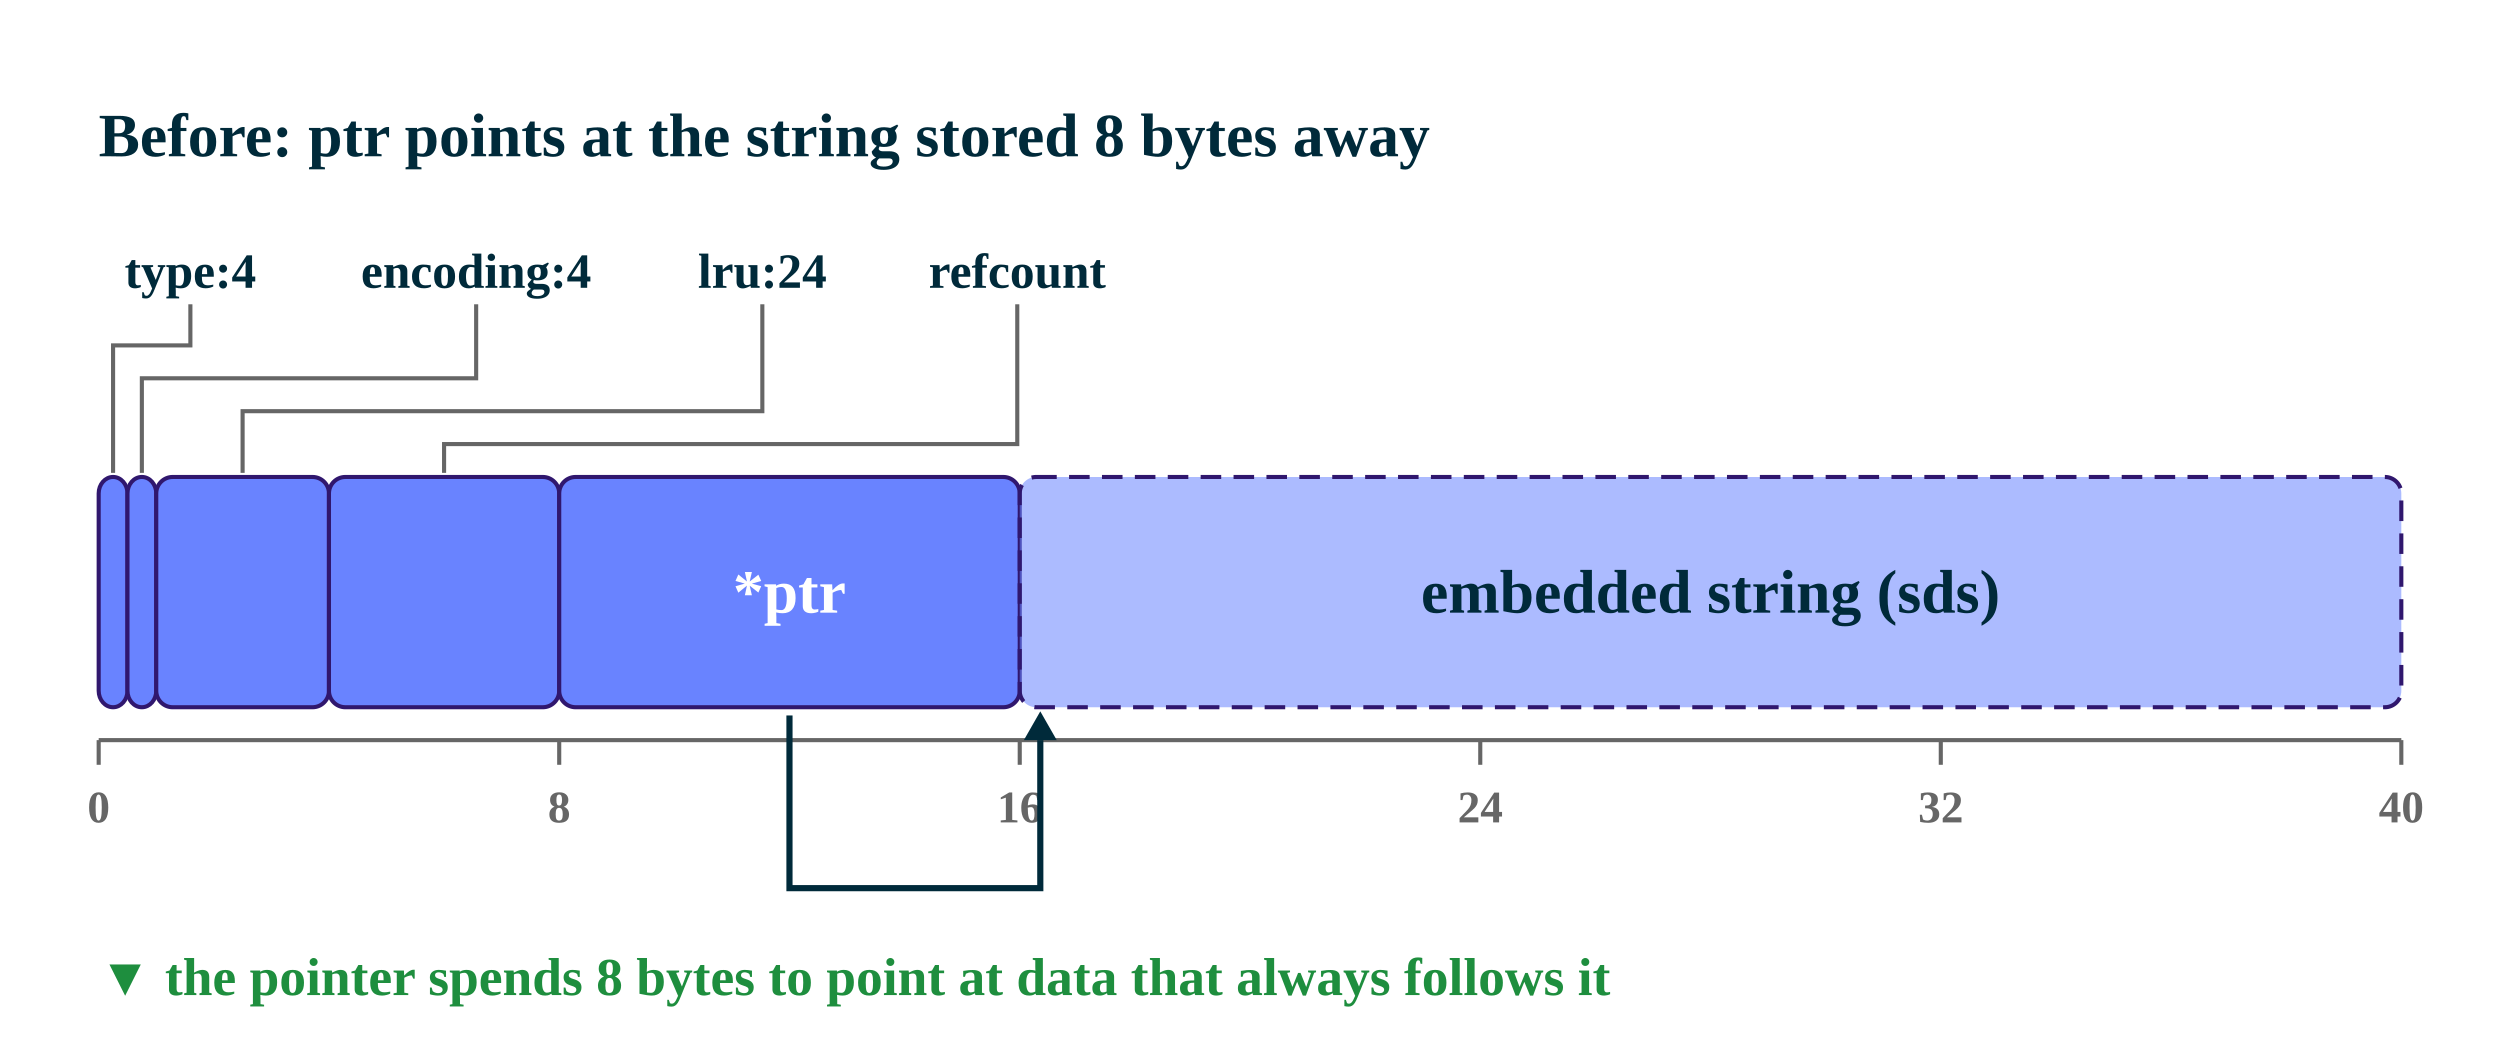
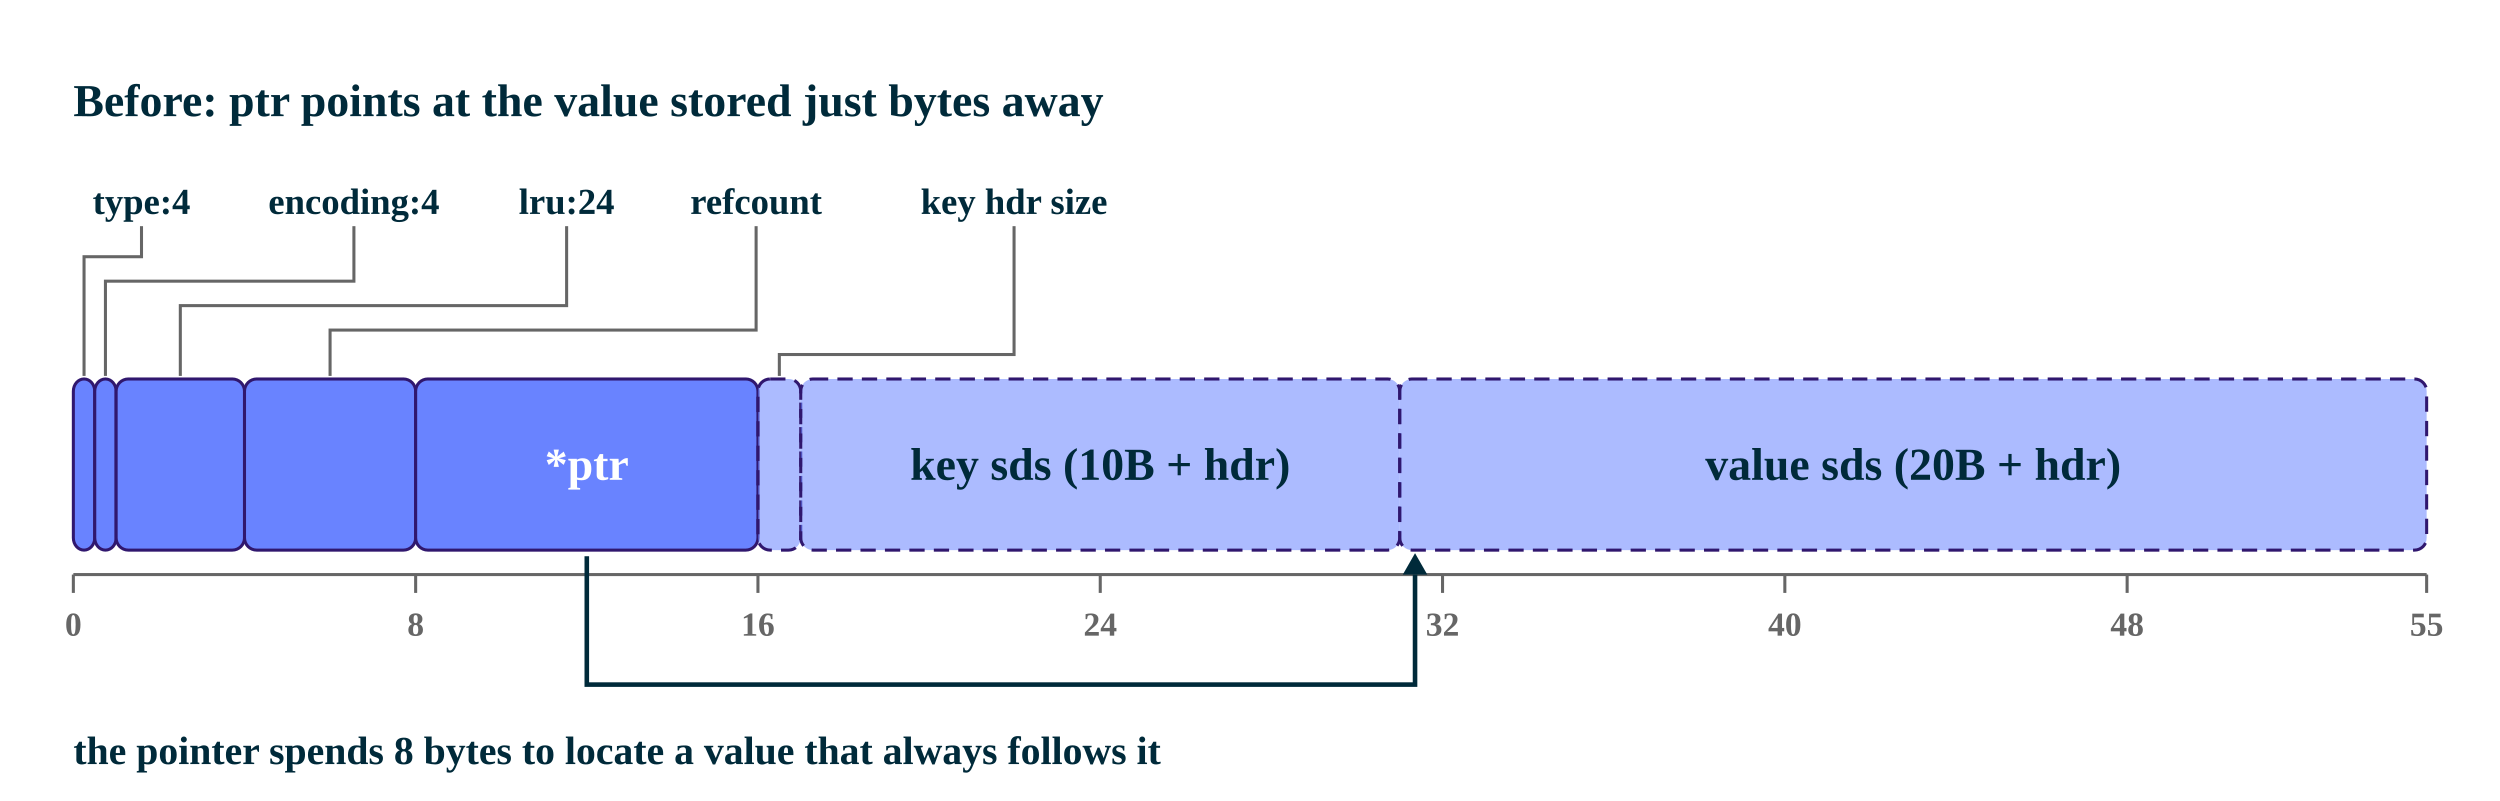
- <svg xmlns="http://www.w3.org/2000/svg" viewBox="0 0 608 254" width="608" height="254">
+ <svg xmlns="http://www.w3.org/2000/svg" viewBox="0 0 818 262" width="818" height="262">
  <style>
  .fd-background      { fill: var(--fd-background, #ffffff); }
  .fd-title   { fill: var(--fd-text, #002a3a); }
  .fd-field-box   { fill: var(--fd-field-fill, #6983ff); stroke: var(--fd-field-border, #30176e); stroke-width: 1; }
  .fd-padding-box     { fill: url(#fd-hatch); stroke: var(--fd-padding-stroke, #b9c2cc); stroke-width: 1; }
  .fd-flexible-array    { fill: none; stroke: var(--fd-muted, #666666); stroke-width: 1; stroke-dasharray: 4 3; }
  .fd-extra-box   { fill: var(--fd-field-fill, #6983ff); fill-opacity: 0.55; stroke: var(--fd-field-border, #30176e); stroke-width: 1; stroke-dasharray: 5 3; }
  .fd-allocation-plus    { fill: var(--fd-muted, #666666); }
  .fd-field-label   { fill: var(--fd-field-text, #ffffff); }
  .fd-padding-label  { fill: var(--fd-muted, #666666); }
  .fd-callout-label { fill: var(--fd-text, #002a3a); }
  .fd-leader-line  { stroke: var(--fd-muted, #666666); stroke-width: 1; fill: none; }
  .fd-ruler-line   { stroke: var(--fd-muted, #666666); stroke-width: 1; }
  .fd-cache-line   { stroke: var(--fd-text, #002a3a); stroke-width: 3; stroke-dasharray: 7 4; opacity: 0.8; }
  .fd-cache-line-label    { fill: var(--fd-text, #002a3a); }
  .fd-pointer-arrow  { stroke: var(--fd-text, #002a3a); stroke-width: 1.5; fill: none; }
  .fd-pointer-head   { fill: var(--fd-text, #002a3a); }
  .fd-ruler-label    { fill: var(--fd-muted, #666666); }
  .fd-note  { fill: var(--fd-highlight, #1e8e3e); }
+   .fd-note-plain { fill: var(--fd-text, #002a3a); }
  text        { font-family: var(--fd-font, 'Fira Mono', Consolas, Menlo, Monaco, 'Courier New', monospace); }
  .fd-hatch-background { fill: var(--fd-padding-fill, #f5f7f7); }
  .fd-hatch-lines { stroke: var(--fd-padding-stroke, #b9c2cc); stroke-width: 1.5; }
  .fd-subdivision-line  { stroke: var(--fd-field-text, #ffffff); stroke-width: 1; stroke-dasharray: 2 3; opacity: 0.45; }
</style>
  <rect class="fd-background" width="100%" height="100%" rx="8" />
  <defs>
    <pattern id="fd-hatch" width="6" height="6" patternTransform="rotate(45)" patternUnits="userSpaceOnUse">
      <rect class="fd-hatch-background" width="6" height="6" />
      <line class="fd-hatch-lines" x1="0" y1="0" x2="0" y2="6" />
    </pattern>
  </defs>
-   <text class="fd-title" x="24.0" y="38.0" font-size="15" font-weight="700" text-anchor="start">Before: ptr points at the string stored 8 bytes away</text>
-   <rect class="fd-field-box" x="24.0" y="116.0" width="7.0" height="56" rx="4" />
-   <rect class="fd-field-box" x="31.0" y="116.0" width="7.0" height="56" rx="4" />
-   <rect class="fd-field-box" x="38.0" y="116.0" width="42.0" height="56" rx="4" />
-   <rect class="fd-field-box" x="80.0" y="116.0" width="56.0" height="56" rx="4" />
-   <rect class="fd-field-box" x="136.0" y="116.0" width="112.0" height="56" rx="4" />
-   <rect class="fd-extra-box" x="248.0" y="116.0" width="336.0" height="56" rx="4" />
-   <text class="fd-field-label" x="192.0" y="149.0" font-size="15" font-weight="700" text-anchor="middle">*ptr</text>
-   <text class="fd-callout-label" x="416.0" y="149.0" font-size="15" font-weight="700" text-anchor="middle">embedded string (sds)</text>
+   <text class="fd-title" x="24.0" y="38.0" font-size="15" font-weight="700" text-anchor="start">Before: ptr points at the value stored just bytes away</text>
+   <rect class="fd-field-box" x="24.0" y="124.0" width="7.0" height="56" rx="4" />
+   <rect class="fd-field-box" x="31.0" y="124.0" width="7.0" height="56" rx="4" />
+   <rect class="fd-field-box" x="38.0" y="124.0" width="42.0" height="56" rx="4" />
+   <rect class="fd-field-box" x="80.0" y="124.0" width="56.0" height="56" rx="4" />
+   <rect class="fd-field-box" x="136.0" y="124.0" width="112.0" height="56" rx="4" />
+   <rect class="fd-extra-box" x="248.0" y="124.0" width="14.0" height="56" rx="4" />
+   <rect class="fd-extra-box" x="262.0" y="124.0" width="196.0" height="56" rx="4" />
+   <rect class="fd-extra-box" x="458.0" y="124.0" width="336.0" height="56" rx="4" />
+   <text class="fd-field-label" x="192.0" y="157.0" font-size="15" font-weight="700" text-anchor="middle">*ptr</text>
+   <text class="fd-callout-label" x="360.0" y="157.0" font-size="15" font-weight="700" text-anchor="middle">key sds (10B + hdr)</text>
+   <text class="fd-callout-label" x="626.0" y="157.0" font-size="15" font-weight="700" text-anchor="middle">value sds (20B + hdr)</text>
  <text class="fd-callout-label" x="46.3" y="70.0" font-size="12" font-weight="600" text-anchor="middle">type:4</text>
-   <path class="fd-leader-line" d="M 46.3 74.0 V 84.0 H 27.5 V 115.0" />
+   <path class="fd-leader-line" d="M 46.3 74.0 V 84.0 H 27.5 V 123.0" />
  <text class="fd-callout-label" x="115.8" y="70.0" font-size="12" font-weight="600" text-anchor="middle">encoding:4</text>
-   <path class="fd-leader-line" d="M 115.8 74.0 V 92.0 H 34.5 V 115.0" />
+   <path class="fd-leader-line" d="M 115.8 74.0 V 92.0 H 34.5 V 123.0" />
  <text class="fd-callout-label" x="185.4" y="70.0" font-size="12" font-weight="600" text-anchor="middle">lru:24</text>
-   <path class="fd-leader-line" d="M 185.4 74.0 V 100.0 H 59.0 V 115.0" />
+   <path class="fd-leader-line" d="M 185.4 74.0 V 100.0 H 59.0 V 123.0" />
  <text class="fd-callout-label" x="247.4" y="70.0" font-size="12" font-weight="600" text-anchor="middle">refcount</text>
-   <path class="fd-leader-line" d="M 247.4 74.0 V 108.0 H 108.0 V 115.0" />
-   <line class="fd-ruler-line" x1="24.0" y1="180" x2="584.0" y2="180" />
-   <line class="fd-ruler-line" x1="24.0" y1="180" x2="24.0" y2="186" />
-   <text class="fd-ruler-label" x="24.0" y="200.0" font-size="11" font-weight="600" text-anchor="middle">0</text>
-   <line class="fd-ruler-line" x1="136.0" y1="180" x2="136.0" y2="186" />
-   <text class="fd-ruler-label" x="136.0" y="200.0" font-size="11" font-weight="600" text-anchor="middle">8</text>
-   <line class="fd-ruler-line" x1="248.0" y1="180" x2="248.0" y2="186" />
-   <text class="fd-ruler-label" x="248.0" y="200.0" font-size="11" font-weight="600" text-anchor="middle">16</text>
-   <line class="fd-ruler-line" x1="360.0" y1="180" x2="360.0" y2="186" />
-   <text class="fd-ruler-label" x="360.0" y="200.0" font-size="11" font-weight="600" text-anchor="middle">24</text>
-   <line class="fd-ruler-line" x1="472.0" y1="180" x2="472.0" y2="186" />
-   <text class="fd-ruler-label" x="472.0" y="200.0" font-size="11" font-weight="600" text-anchor="middle">32</text>
-   <line class="fd-ruler-line" x1="584.0" y1="180" x2="584.0" y2="186" />
-   <text class="fd-ruler-label" x="584.0" y="200.0" font-size="11" font-weight="600" text-anchor="middle">40</text>
-   <path class="fd-pointer-arrow" d="M 192.0 174.0 V 216.0 H 253.0 V 180.0" />
-   <polygon class="fd-pointer-head" points="249.0,180.0 257.0,180.0 253.0,173.0" />
-   <text class="fd-note" x="24.0" y="242.0" font-size="13" font-weight="700" text-anchor="start">▼ the pointer spends 8 bytes to point at data that always follows it</text>
+   <path class="fd-leader-line" d="M 247.4 74.0 V 108.0 H 108.0 V 123.0" />
+   <text class="fd-callout-label" x="331.8" y="70.0" font-size="12" font-weight="600" text-anchor="middle">key hdr size</text>
+   <path class="fd-leader-line" d="M 331.8 74.0 V 116.0 H 255.0 V 123.0" />
+   <line class="fd-ruler-line" x1="24.0" y1="188" x2="794.0" y2="188" />
+   <line class="fd-ruler-line" x1="24.0" y1="188" x2="24.0" y2="194" />
+   <text class="fd-ruler-label" x="24.0" y="208.0" font-size="11" font-weight="600" text-anchor="middle">0</text>
+   <line class="fd-ruler-line" x1="136.0" y1="188" x2="136.0" y2="194" />
+   <text class="fd-ruler-label" x="136.0" y="208.0" font-size="11" font-weight="600" text-anchor="middle">8</text>
+   <line class="fd-ruler-line" x1="248.0" y1="188" x2="248.0" y2="194" />
+   <text class="fd-ruler-label" x="248.0" y="208.0" font-size="11" font-weight="600" text-anchor="middle">16</text>
+   <line class="fd-ruler-line" x1="360.0" y1="188" x2="360.0" y2="194" />
+   <text class="fd-ruler-label" x="360.0" y="208.0" font-size="11" font-weight="600" text-anchor="middle">24</text>
+   <line class="fd-ruler-line" x1="472.0" y1="188" x2="472.0" y2="194" />
+   <text class="fd-ruler-label" x="472.0" y="208.0" font-size="11" font-weight="600" text-anchor="middle">32</text>
+   <line class="fd-ruler-line" x1="584.0" y1="188" x2="584.0" y2="194" />
+   <text class="fd-ruler-label" x="584.0" y="208.0" font-size="11" font-weight="600" text-anchor="middle">40</text>
+   <line class="fd-ruler-line" x1="696.0" y1="188" x2="696.0" y2="194" />
+   <text class="fd-ruler-label" x="696.0" y="208.0" font-size="11" font-weight="600" text-anchor="middle">48</text>
+   <line class="fd-ruler-line" x1="794.0" y1="188" x2="794.0" y2="194" />
+   <text class="fd-ruler-label" x="794.0" y="208.0" font-size="11" font-weight="600" text-anchor="middle">55</text>
+   <path class="fd-pointer-arrow" d="M 192.0 182.0 V 224.0 H 463.0 V 188.0" />
+   <polygon class="fd-pointer-head" points="459.0,188.0 467.0,188.0 463.0,181.0" />
+   <text class="fd-note-plain" x="24.0" y="250.0" font-size="13" font-weight="600" text-anchor="start">the pointer spends 8 bytes to locate a value that always follows it</text>
</svg>
